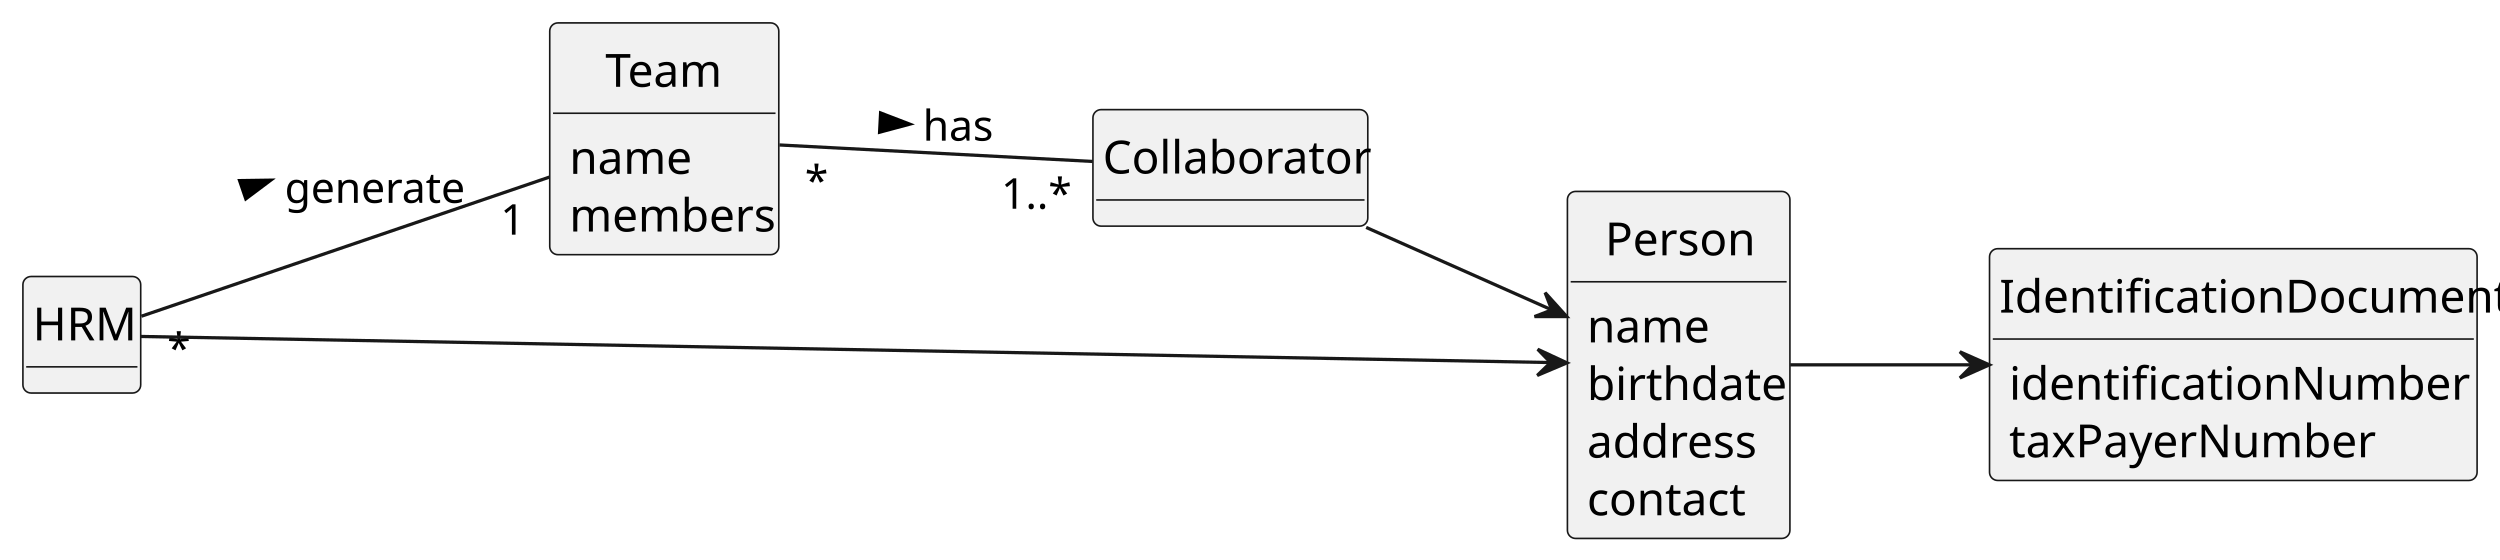
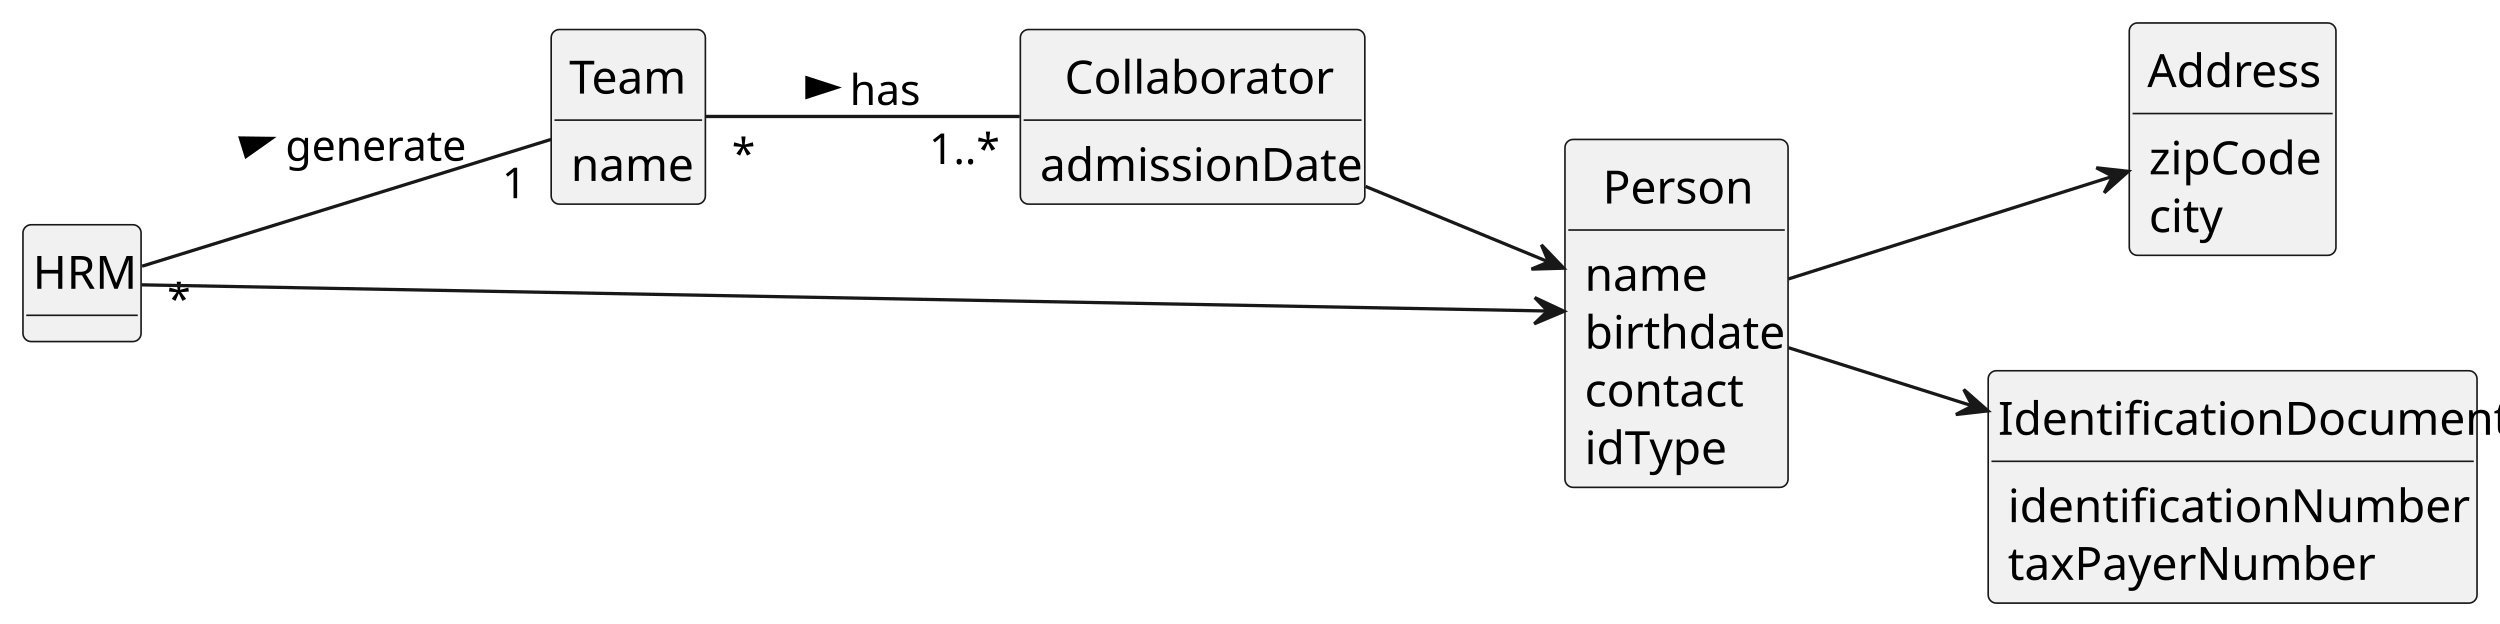
- <svg xmlns="http://www.w3.org/2000/svg" contentStyleType="text/css" height="171px" preserveAspectRatio="none" style="width:764px;height:171px;background:#FFFFFF;" version="1.1" viewBox="0 0 764 171" width="764px" zoomAndPan="magnify">
+ <svg xmlns="http://www.w3.org/2000/svg" contentStyleType="text/css" height="190px" preserveAspectRatio="none" style="width:762px;height:190px;background:#FFFFFF;" version="1.1" viewBox="0 0 762 190" width="762px" zoomAndPan="magnify">
  <defs />
  <g>
    <g id="elem_Team">
-       <rect codeLine="13" fill="#F1F1F1" height="70.828" id="Team" rx="2.5" ry="2.5" style="stroke:#181818;stroke-width:0.5;" width="70" x="168" y="7" />
-       <text fill="#000000" font-family="sans-serif" font-size="14" lengthAdjust="spacing" textLength="36" x="185" y="26.533">Team</text>
-       <line style="stroke:#181818;stroke-width:0.5;" x1="169" x2="237" y1="34.609" y2="34.609" />
-       <text fill="#000000" font-family="sans-serif" font-size="14" lengthAdjust="spacing" textLength="35" x="174" y="53.143">name</text>
-       <text fill="#000000" font-family="sans-serif" font-size="14" lengthAdjust="spacing" textLength="58" x="174" y="70.752">members</text>
+       <rect codeLine="13" fill="#F1F1F1" height="53.219" id="Team" rx="2.5" ry="2.5" style="stroke:#181818;stroke-width:0.5;" width="47" x="168" y="9" />
+       <text fill="#000000" font-family="sans-serif" font-size="14" lengthAdjust="spacing" textLength="36" x="173.5" y="28.533">Team</text>
+       <line style="stroke:#181818;stroke-width:0.5;" x1="169" x2="214" y1="36.609" y2="36.609" />
+       <text fill="#000000" font-family="sans-serif" font-size="14" lengthAdjust="spacing" textLength="35" x="174" y="55.143">name</text>
    </g>
    <g id="elem_Person">
-       <rect codeLine="18" fill="#F1F1F1" height="106.047" id="Person" rx="2.5" ry="2.5" style="stroke:#181818;stroke-width:0.5;" width="68" x="479" y="58.5" />
-       <text fill="#000000" font-family="sans-serif" font-size="14" lengthAdjust="spacing" textLength="45" x="490.5" y="78.033">Person</text>
-       <line style="stroke:#181818;stroke-width:0.5;" x1="480" x2="546" y1="86.109" y2="86.109" />
-       <text fill="#000000" font-family="sans-serif" font-size="14" lengthAdjust="spacing" textLength="35" x="485" y="104.643">name</text>
-       <text fill="#000000" font-family="sans-serif" font-size="14" lengthAdjust="spacing" textLength="56" x="485" y="122.252">birthdate</text>
-       <text fill="#000000" font-family="sans-serif" font-size="14" lengthAdjust="spacing" textLength="51" x="485" y="139.861">address</text>
-       <text fill="#000000" font-family="sans-serif" font-size="14" lengthAdjust="spacing" textLength="46" x="485" y="157.471">contact</text>
+       <rect codeLine="17" fill="#F1F1F1" height="106.047" id="Person" rx="2.5" ry="2.5" style="stroke:#181818;stroke-width:0.5;" width="68" x="477" y="42.5" />
+       <text fill="#000000" font-family="sans-serif" font-size="14" lengthAdjust="spacing" textLength="45" x="488.5" y="62.033">Person</text>
+       <line style="stroke:#181818;stroke-width:0.5;" x1="478" x2="544" y1="70.109" y2="70.109" />
+       <text fill="#000000" font-family="sans-serif" font-size="14" lengthAdjust="spacing" textLength="35" x="483" y="88.643">name</text>
+       <text fill="#000000" font-family="sans-serif" font-size="14" lengthAdjust="spacing" textLength="56" x="483" y="106.252">birthdate</text>
+       <text fill="#000000" font-family="sans-serif" font-size="14" lengthAdjust="spacing" textLength="46" x="483" y="123.861">contact</text>
+       <text fill="#000000" font-family="sans-serif" font-size="14" lengthAdjust="spacing" textLength="43" x="483" y="141.471">idType</text>
+     </g>
+     <g id="elem_Address">
+       <rect codeLine="24" fill="#F1F1F1" height="70.828" id="Address" rx="2.5" ry="2.5" style="stroke:#181818;stroke-width:0.5;" width="63" x="649" y="7" />
+       <text fill="#000000" font-family="sans-serif" font-size="14" lengthAdjust="spacing" textLength="52" x="654.5" y="26.533">Address</text>
+       <line style="stroke:#181818;stroke-width:0.5;" x1="650" x2="711" y1="34.609" y2="34.609" />
+       <text fill="#000000" font-family="sans-serif" font-size="14" lengthAdjust="spacing" textLength="51" x="655" y="53.143">zipCode</text>
+       <text fill="#000000" font-family="sans-serif" font-size="14" lengthAdjust="spacing" textLength="21" x="655" y="70.752">city</text>
+     </g>
+     <g id="elem_Collaborator">
+       <rect codeLine="29" fill="#F1F1F1" height="53.219" id="Collaborator" rx="2.5" ry="2.5" style="stroke:#181818;stroke-width:0.5;" width="105" x="311" y="9" />
+       <text fill="#000000" font-family="sans-serif" font-size="14" lengthAdjust="spacing" textLength="78" x="324.5" y="28.533">Collaborator</text>
+       <line style="stroke:#181818;stroke-width:0.5;" x1="312" x2="415" y1="36.609" y2="36.609" />
+       <text fill="#000000" font-family="sans-serif" font-size="14" lengthAdjust="spacing" textLength="93" x="317" y="55.143">admissionDate</text>
    </g>
    <g id="elem_IdentificationDocument">
-       <rect codeLine="26" fill="#F1F1F1" height="70.828" id="IdentificationDocument" rx="2.5" ry="2.5" style="stroke:#181818;stroke-width:0.5;" width="149" x="608" y="76" />
-       <text fill="#000000" font-family="sans-serif" font-size="14" lengthAdjust="spacing" textLength="143" x="611" y="95.533">IdentificationDocument</text>
-       <line style="stroke:#181818;stroke-width:0.5;" x1="609" x2="756" y1="103.609" y2="103.609" />
-       <text fill="#000000" font-family="sans-serif" font-size="14" lengthAdjust="spacing" textLength="128" x="614" y="122.143">identificationNumber</text>
-       <text fill="#000000" font-family="sans-serif" font-size="14" lengthAdjust="spacing" textLength="104" x="614" y="139.752">taxPayerNumber</text>
+       <rect codeLine="33" fill="#F1F1F1" height="70.828" id="IdentificationDocument" rx="2.5" ry="2.5" style="stroke:#181818;stroke-width:0.5;" width="149" x="606" y="113" />
+       <text fill="#000000" font-family="sans-serif" font-size="14" lengthAdjust="spacing" textLength="143" x="609" y="132.533">IdentificationDocument</text>
+       <line style="stroke:#181818;stroke-width:0.5;" x1="607" x2="754" y1="140.609" y2="140.609" />
+       <text fill="#000000" font-family="sans-serif" font-size="14" lengthAdjust="spacing" textLength="128" x="612" y="159.143">identificationNumber</text>
+       <text fill="#000000" font-family="sans-serif" font-size="14" lengthAdjust="spacing" textLength="104" x="612" y="176.752">taxPayerNumber</text>
    </g>
    <g id="elem_HRM">
-       <rect fill="#F1F1F1" height="35.609" id="HRM" rx="2.5" ry="2.5" style="stroke:#181818;stroke-width:0.5;" width="36" x="7" y="84.5" />
-       <text fill="#000000" font-family="sans-serif" font-size="14" lengthAdjust="spacing" textLength="30" x="10" y="104.033">HRM</text>
-       <line style="stroke:#181818;stroke-width:0.5;" x1="8" x2="42" y1="112.109" y2="112.109" />
-     </g>
-     <g id="elem_Collaborator">
-       <rect fill="#F1F1F1" height="35.609" id="Collaborator" rx="2.5" ry="2.5" style="stroke:#181818;stroke-width:0.5;" width="84" x="334" y="33.5" />
-       <text fill="#000000" font-family="sans-serif" font-size="14" lengthAdjust="spacing" textLength="78" x="337" y="53.033">Collaborator</text>
-       <line style="stroke:#181818;stroke-width:0.5;" x1="335" x2="417" y1="61.109" y2="61.109" />
+       <rect fill="#F1F1F1" height="35.609" id="HRM" rx="2.5" ry="2.5" style="stroke:#181818;stroke-width:0.5;" width="36" x="7" y="68.5" />
+       <text fill="#000000" font-family="sans-serif" font-size="14" lengthAdjust="spacing" textLength="30" x="10" y="88.033">HRM</text>
+       <line style="stroke:#181818;stroke-width:0.5;" x1="8" x2="42" y1="96.109" y2="96.109" />
    </g>
    <g id="link_HRM_Team">
-       <path codeLine="31" d="M43.2,96.64 C72,86.82 130.51,66.87 167.9,54.12 " fill="none" id="HRM-Team" style="stroke:#181818;stroke-width:1.0;" />
-       <polygon fill="#000000" points="82.733,55.062,73.223,55.2,75.12,60.763,82.733,55.062" style="stroke:#000000;stroke-width:1.0;" />
-       <text fill="#000000" font-family="sans-serif" font-size="13" lengthAdjust="spacing" textLength="50" x="87" y="61.995">generate</text>
-       <text fill="#000000" font-family="sans-serif" font-size="13" lengthAdjust="spacing" textLength="5" x="51.092" y="111.093">*</text>
-       <text fill="#000000" font-family="sans-serif" font-size="13" lengthAdjust="spacing" textLength="7" x="152.939" y="71.716">1</text>
+       <path codeLine="38" d="M43.29,81.14 C73.24,71.86 134.72,52.79 167.96,42.49 " fill="none" id="HRM-Team" style="stroke:#181818;stroke-width:1.0;" />
+       <polygon fill="#000000" points="82.776,42.195,73.266,42.066,75.007,47.681,82.776,42.195" style="stroke:#000000;stroke-width:1.0;" />
+       <text fill="#000000" font-family="sans-serif" font-size="13" lengthAdjust="spacing" textLength="50" x="87" y="48.995">generate</text>
+       <text fill="#000000" font-family="sans-serif" font-size="13" lengthAdjust="spacing" textLength="5" x="50.956" y="95.746">*</text>
+       <text fill="#000000" font-family="sans-serif" font-size="13" lengthAdjust="spacing" textLength="7" x="153.017" y="60.408">1</text>
    </g>
    <g id="link_HRM_Person">
-       <path codeLine="32" d="M43.01,102.82 C112.33,104.1 374.51,108.95 473.68,110.79 " fill="none" id="HRM-to-Person" style="stroke:#181818;stroke-width:1.0;" />
-       <polygon fill="#181818" points="478.85,110.89,469.92,106.736,473.851,110.804,469.783,114.735,478.85,110.89" style="stroke:#181818;stroke-width:1.0;" />
+       <path codeLine="39" d="M43.23,86.82 C112.63,88.11 372.73,92.95 471.57,94.79 " fill="none" id="HRM-to-Person" style="stroke:#181818;stroke-width:1.0;" />
+       <polygon fill="#181818" points="476.72,94.88,467.802,90.701,471.721,94.78,467.642,98.699,476.72,94.88" style="stroke:#181818;stroke-width:1.0;" />
+     </g>
+     <g id="link_Person_Address">
+       <path codeLine="40" d="M545.09,85.03 C573.57,76.02 614.57,63.04 643.79,53.8 " fill="none" id="Person-to-Address" style="stroke:#181818;stroke-width:1.0;" />
+       <polygon fill="#181818" points="648.74,52.23,638.952,51.14,643.974,53.742,641.372,58.765,648.74,52.23" style="stroke:#181818;stroke-width:1.0;" />
    </g>
    <g id="link_Collaborator_Person">
-       <path codeLine="33" d="M417.5,69.5 C435.39,77.45 456.31,86.75 473.91,94.57 " fill="none" id="Collaborator-to-Person" style="stroke:#181818;stroke-width:1.0;" />
-       <polygon fill="#181818" points="478.79,96.74,472.186,89.433,474.22,94.712,468.941,96.746,478.79,96.74" style="stroke:#181818;stroke-width:1.0;" />
+       <path codeLine="41" d="M416.21,56.82 C434.57,64.4 454.9,72.78 471.92,79.8 " fill="none" id="Collaborator-to-Person" style="stroke:#181818;stroke-width:1.0;" />
+       <polygon fill="#181818" points="476.63,81.74,469.823,74.622,472.005,79.841,466.785,82.023,476.63,81.74" style="stroke:#181818;stroke-width:1.0;" />
    </g>
    <g id="link_Person_IdentificationDocument">
-       <path codeLine="34" d="M547.09,111.5 C563.11,111.5 583.08,111.5 602.7,111.5 " fill="none" id="Person-to-IdentificationDocument" style="stroke:#181818;stroke-width:1.0;" />
-       <polygon fill="#181818" points="607.94,111.5,598.94,107.5,602.94,111.5,598.94,115.5,607.94,111.5" style="stroke:#181818;stroke-width:1.0;" />
+       <path codeLine="42" d="M545.09,105.97 C561.18,111.06 581.25,117.41 600.95,123.64 " fill="none" id="Person-to-IdentificationDocument" style="stroke:#181818;stroke-width:1.0;" />
+       <polygon fill="#181818" points="605.94,125.23,598.554,118.715,601.17,123.731,596.155,126.347,605.94,125.23" style="stroke:#181818;stroke-width:1.0;" />
    </g>
    <g id="link_Team_Collaborator">
-       <path codeLine="35" d="M238.19,44.3 C265.78,45.75 304.66,47.8 333.93,49.34 " fill="none" id="Team-Collaborator" style="stroke:#181818;stroke-width:1.0;" />
-       <polygon fill="#000000" points="277.993,37.939,269.115,34.528,268.806,40.398,277.993,37.939" style="stroke:#000000;stroke-width:1.0;" />
-       <text fill="#000000" font-family="sans-serif" font-size="13" lengthAdjust="spacing" textLength="21" x="282" y="42.995">has</text>
-       <text fill="#000000" font-family="sans-serif" font-size="13" lengthAdjust="spacing" textLength="5" x="245.964" y="59.87">*</text>
-       <text fill="#000000" font-family="sans-serif" font-size="13" lengthAdjust="spacing" textLength="20" x="305.957" y="63.786">1..*</text>
+       <path codeLine="43" d="M215.07,35.5 C239.37,35.5 278.83,35.5 310.82,35.5 " fill="none" id="Team-Collaborator" style="stroke:#181818;stroke-width:1.0;" />
+       <polygon fill="#000000" points="255,26.676,245.955,23.737,245.955,29.615,255,26.676" style="stroke:#000000;stroke-width:1.0;" />
+       <text fill="#000000" font-family="sans-serif" font-size="13" lengthAdjust="spacing" textLength="21" x="259" y="31.995">has</text>
+       <text fill="#000000" font-family="sans-serif" font-size="13" lengthAdjust="spacing" textLength="5" x="223.054" y="51.465">*</text>
+       <text fill="#000000" font-family="sans-serif" font-size="13" lengthAdjust="spacing" textLength="20" x="283.181" y="49.978">1..*</text>
    </g>
  </g>
</svg>
